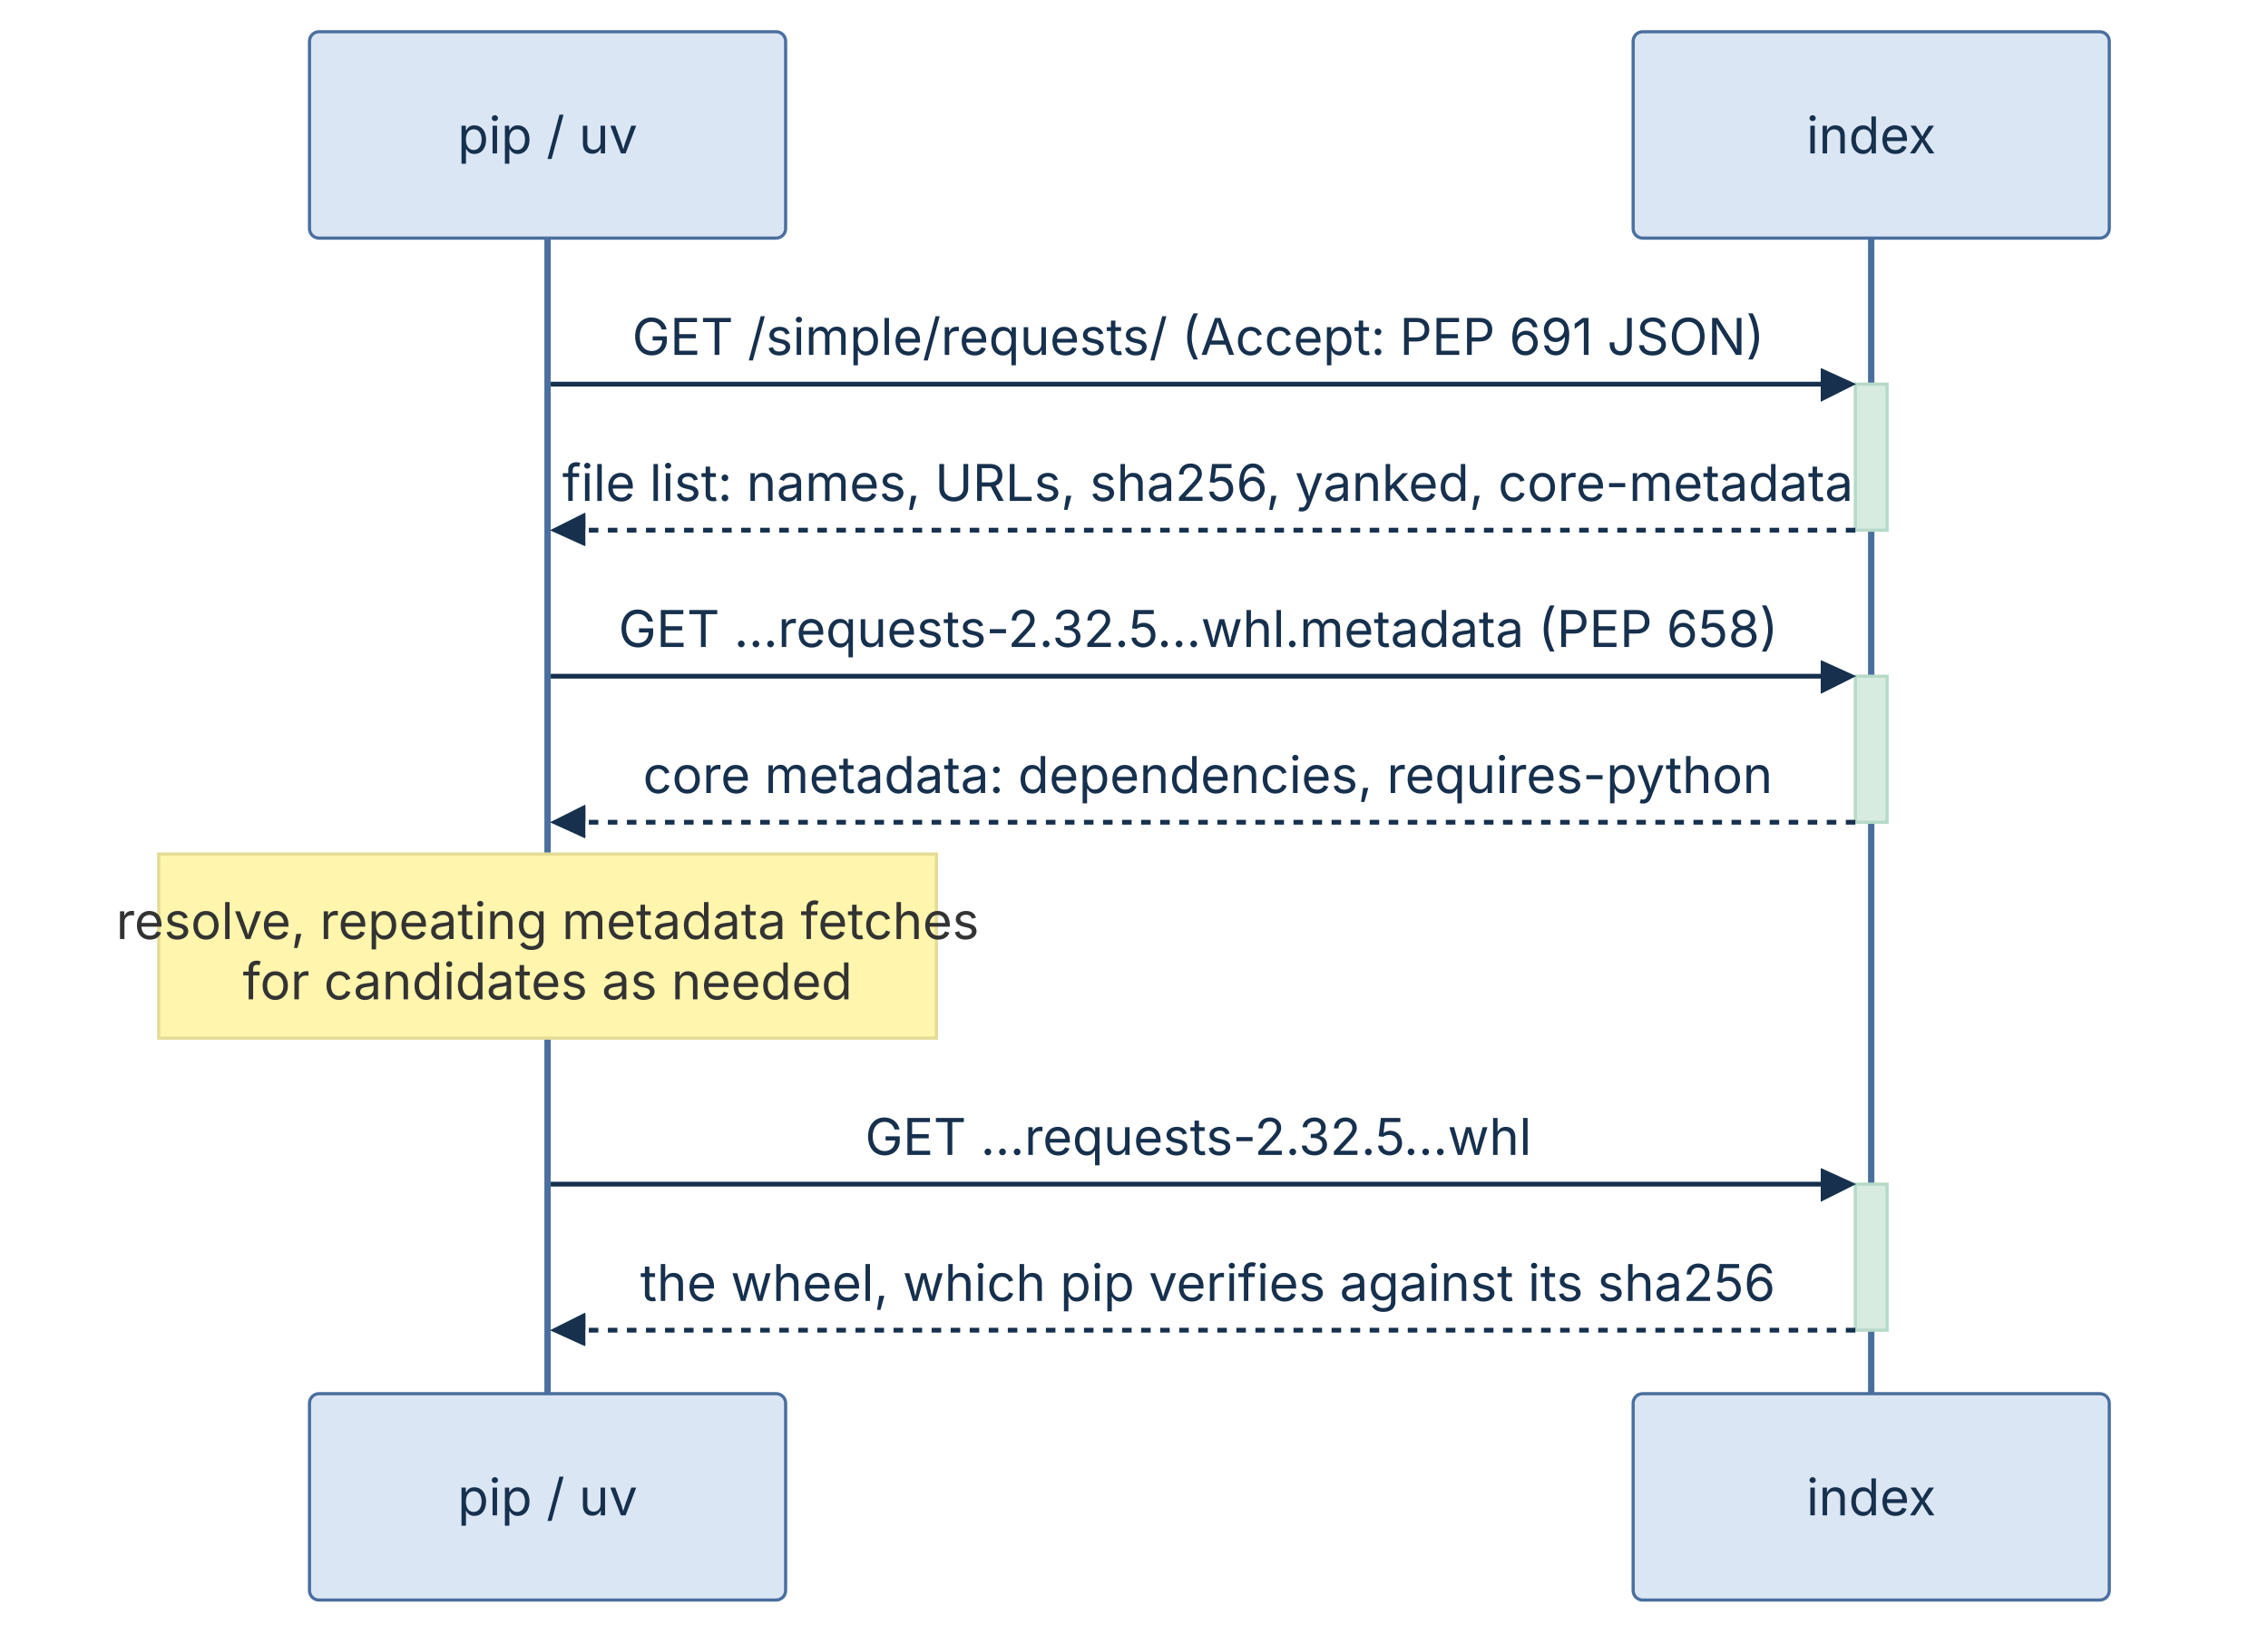
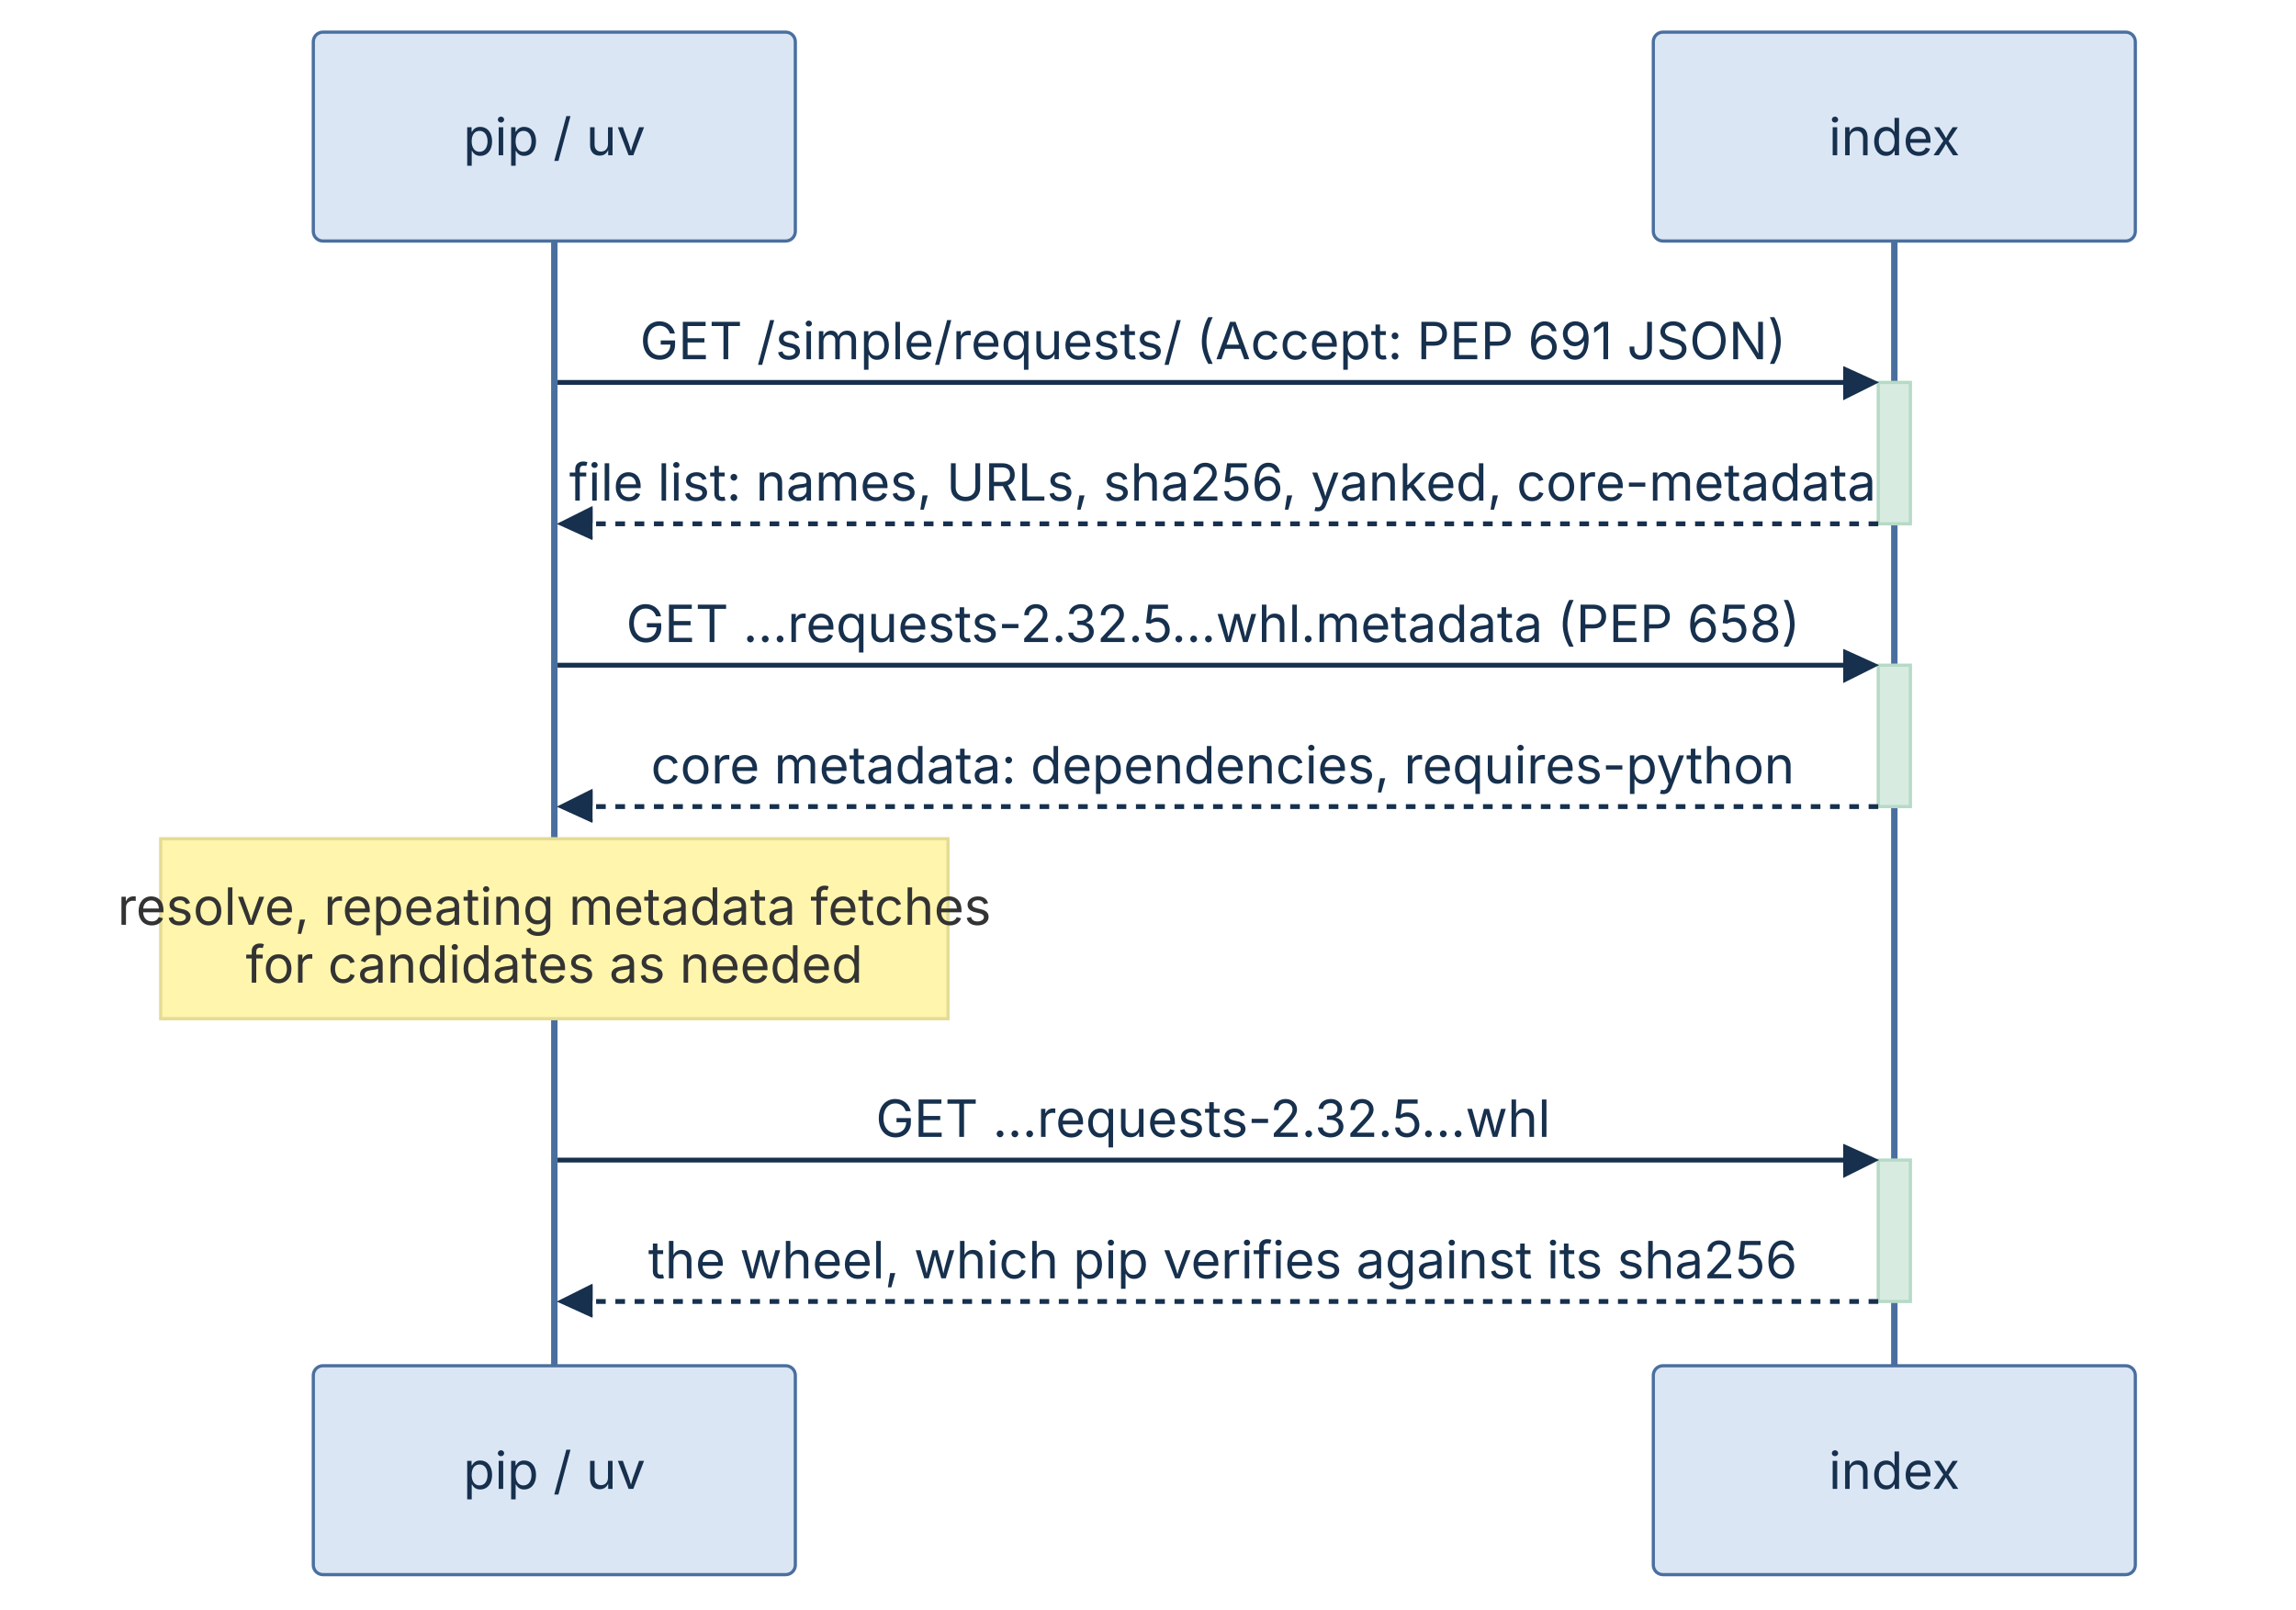
- <svg xmlns="http://www.w3.org/2000/svg" id="peryx-pypi-resolve-light" width="100%" style="max-width: 714.5px; background-color: transparent;" viewBox="-97.5 -10 714.5 515" role="graphics-document document" aria-roledescription="sequence">
+ <svg xmlns="http://www.w3.org/2000/svg" id="peryx-pypi-resolve-light" width="100%" style="max-width: 714.5px; background-color: transparent;" viewBox="-97.5 -10 714.5 501" role="graphics-document document" aria-roledescription="sequence">
  <g>
-     <rect x="417" y="429" fill="#eaeaea" stroke="#666" width="150" height="65" name="I" rx="3" ry="3" class="actor actor-bottom" />
-     <text x="492" y="461.5" dominant-baseline="central" alignment-baseline="central" class="actor actor-box" style="text-anchor: middle; font-size: 16px; font-weight: 400;">
+     <rect x="417" y="415" fill="#eaeaea" stroke="#666" width="150" height="65" name="I" rx="3" ry="3" class="actor actor-bottom" />
+     <text x="492" y="447.5" dominant-baseline="central" alignment-baseline="central" class="actor actor-box" style="text-anchor: middle; font-size: 16px; font-weight: 400;">
      <tspan x="492" dy="0">index</tspan>
    </text>
  </g>
  <g>
-     <rect x="0" y="429" fill="#eaeaea" stroke="#666" width="150" height="65" name="P" rx="3" ry="3" class="actor actor-bottom" />
-     <text x="75" y="461.5" dominant-baseline="central" alignment-baseline="central" class="actor actor-box" style="text-anchor: middle; font-size: 16px; font-weight: 400;">
+     <rect x="0" y="415" fill="#eaeaea" stroke="#666" width="150" height="65" name="P" rx="3" ry="3" class="actor actor-bottom" />
+     <text x="75" y="447.5" dominant-baseline="central" alignment-baseline="central" class="actor actor-box" style="text-anchor: middle; font-size: 16px; font-weight: 400;">
      <tspan x="75" dy="0">pip / uv</tspan>
    </text>
  </g>
  <g>
-     <line id="actor1" x1="492" y1="65" x2="492" y2="429" class="actor-line 200" stroke-width="0.5px" stroke="#999" name="I" data-et="life-line" data-id="I" />
+     <line id="actor1" x1="492" y1="65" x2="492" y2="415" class="actor-line 200" stroke-width="0.5px" stroke="#999" name="I" data-et="life-line" data-id="I" />
    <g id="root-1" data-et="participant" data-type="participant" data-id="I">
      <rect x="417" y="0" fill="#eaeaea" stroke="#666" width="150" height="65" name="I" rx="3" ry="3" class="actor actor-top" />
      <text x="492" y="32.5" dominant-baseline="central" alignment-baseline="central" class="actor actor-box" style="text-anchor: middle; font-size: 16px; font-weight: 400;">
        <tspan x="492" dy="0">index</tspan>
      </text>
    </g>
  </g>
  <g>
-     <line id="actor0" x1="75" y1="65" x2="75" y2="429" class="actor-line 200" stroke-width="0.5px" stroke="#999" name="P" data-et="life-line" data-id="P" />
+     <line id="actor0" x1="75" y1="65" x2="75" y2="415" class="actor-line 200" stroke-width="0.5px" stroke="#999" name="P" data-et="life-line" data-id="P" />
    <g id="root-0" data-et="participant" data-type="participant" data-id="P">
      <rect x="0" y="0" fill="#eaeaea" stroke="#666" width="150" height="65" name="P" rx="3" ry="3" class="actor actor-top" />
      <text x="75" y="32.5" dominant-baseline="central" alignment-baseline="central" class="actor actor-box" style="text-anchor: middle; font-size: 16px; font-weight: 400;">
        <tspan x="75" dy="0">pip / uv</tspan>
      </text>
    </g>
  </g>
  <style>#peryx-pypi-resolve-light{font-family:system-ui,-apple-system,sans-serif;font-size:16px;fill:#16304d;}@keyframes edge-animation-frame{from{stroke-dashoffset:0;}}@keyframes dash{to{stroke-dashoffset:0;}}#peryx-pypi-resolve-light .edge-animation-slow{stroke-dasharray:9,5!important;stroke-dashoffset:900;animation:dash 50s linear infinite;stroke-linecap:round;}#peryx-pypi-resolve-light .edge-animation-fast{stroke-dasharray:9,5!important;stroke-dashoffset:900;animation:dash 20s linear infinite;stroke-linecap:round;}#peryx-pypi-resolve-light .error-icon{fill:#f6e2d0;}#peryx-pypi-resolve-light .error-text{fill:#5a3212;stroke:#5a3212;}#peryx-pypi-resolve-light .edge-thickness-normal{stroke-width:1px;}#peryx-pypi-resolve-light .edge-thickness-thick{stroke-width:3.5px;}#peryx-pypi-resolve-light .edge-pattern-solid{stroke-dasharray:0;}#peryx-pypi-resolve-light .edge-thickness-invisible{stroke-width:0;fill:none;}#peryx-pypi-resolve-light .edge-pattern-dashed{stroke-dasharray:3;}#peryx-pypi-resolve-light .edge-pattern-dotted{stroke-dasharray:2;}#peryx-pypi-resolve-light .marker{fill:#6b6f76;stroke:#6b6f76;}#peryx-pypi-resolve-light .marker.cross{stroke:#6b6f76;}#peryx-pypi-resolve-light svg{font-family:system-ui,-apple-system,sans-serif;font-size:16px;}#peryx-pypi-resolve-light p{margin:0;}#peryx-pypi-resolve-light .actor{stroke:#4a6f9f;fill:#dbe6f5;stroke-width:1;}#peryx-pypi-resolve-light rect.actor.outer-path[data-look="neo"]{filter:drop-shadow( 1px 2px 2px rgba(185,185,185,1));}#peryx-pypi-resolve-light rect.note[data-look="neo"]{stroke:hsl(52.683, 60%, 73.922%);fill:#fff5ad;filter:drop-shadow( 1px 2px 2px rgba(185,185,185,1));}#peryx-pypi-resolve-light text.actor&gt;tspan{fill:#16304d;stroke:none;}#peryx-pypi-resolve-light .actor-line{stroke:#4a6f9f;}#peryx-pypi-resolve-light .innerArc{stroke-width:1.5;stroke-dasharray:none;}#peryx-pypi-resolve-light .messageLine0{stroke-width:1.5;stroke-dasharray:none;stroke:#16304d;}#peryx-pypi-resolve-light .messageLine1{stroke-width:1.5;stroke-dasharray:2,2;stroke:#16304d;}#peryx-pypi-resolve-light [id$="-arrowhead"] path{fill:#16304d;stroke:#16304d;}#peryx-pypi-resolve-light .sequenceNumber{fill:#949089;}#peryx-pypi-resolve-light [id$="-sequencenumber"]{fill:#16304d;}#peryx-pypi-resolve-light [id$="-crosshead"] path{fill:#16304d;stroke:#16304d;}#peryx-pypi-resolve-light .messageText{fill:#16304d;stroke:none;}#peryx-pypi-resolve-light .labelBox{stroke:#4a6f9f;fill:#dbe6f5;filter:none;}#peryx-pypi-resolve-light .labelText,#peryx-pypi-resolve-light .labelText&gt;tspan{fill:#16304d;stroke:none;}#peryx-pypi-resolve-light .loopText,#peryx-pypi-resolve-light .loopText&gt;tspan{fill:#16304d;stroke:none;}#peryx-pypi-resolve-light .sectionTitle,#peryx-pypi-resolve-light .sectionTitle&gt;tspan{fill:#16304d;stroke:none;}#peryx-pypi-resolve-light .loopLine{stroke-width:2px;stroke-dasharray:2,2;stroke:#4a6f9f;fill:#4a6f9f;}#peryx-pypi-resolve-light .note{stroke:hsl(52.683, 60%, 73.922%);fill:#fff5ad;}#peryx-pypi-resolve-light .noteText,#peryx-pypi-resolve-light .noteText&gt;tspan{fill:#333;stroke:none;font-weight:normal;}#peryx-pypi-resolve-light .activation0{fill:#d8ebe1;stroke:hsl(148.421, 32.203%, 78.431%);}#peryx-pypi-resolve-light .activation1{fill:#d8ebe1;stroke:hsl(148.421, 32.203%, 78.431%);}#peryx-pypi-resolve-light .activation2{fill:#d8ebe1;stroke:hsl(148.421, 32.203%, 78.431%);}#peryx-pypi-resolve-light .actorPopupMenu{position:absolute;}#peryx-pypi-resolve-light .actorPopupMenuPanel{position:absolute;fill:#dbe6f5;box-shadow:0px 8px 16px 0px rgba(0,0,0,0.2);filter:drop-shadow(3px 5px 2px rgb(0 0 0 / 0.4));}#peryx-pypi-resolve-light .actor-man circle,#peryx-pypi-resolve-light line{fill:#dbe6f5;stroke-width:2px;}#peryx-pypi-resolve-light g rect.rect{filter:drop-shadow( 1px 2px 2px rgba(185,185,185,1));stroke:#4a6f9f;}#peryx-pypi-resolve-light .node .neo-node{stroke:#4a6f9f;}#peryx-pypi-resolve-light [data-look="neo"].node rect,#peryx-pypi-resolve-light [data-look="neo"].cluster rect,#peryx-pypi-resolve-light [data-look="neo"].node polygon{stroke:url(#peryx-pypi-resolve-light-gradient);filter:drop-shadow( 1px 2px 2px rgba(185,185,185,1));}#peryx-pypi-resolve-light [data-look="neo"].swimlane.cluster rect{filter:none;}#peryx-pypi-resolve-light [data-look="neo"].node path{stroke:url(#peryx-pypi-resolve-light-gradient);stroke-width:1px;}#peryx-pypi-resolve-light [data-look="neo"].node .outer-path{filter:drop-shadow( 1px 2px 2px rgba(185,185,185,1));}#peryx-pypi-resolve-light [data-look="neo"].node .neo-line path{stroke:#4a6f9f;filter:none;}#peryx-pypi-resolve-light [data-look="neo"].node circle{stroke:url(#peryx-pypi-resolve-light-gradient);filter:drop-shadow( 1px 2px 2px rgba(185,185,185,1));}#peryx-pypi-resolve-light [data-look="neo"].node circle .state-start{fill:#000000;}#peryx-pypi-resolve-light [data-look="neo"].icon-shape .icon{fill:url(#peryx-pypi-resolve-light-gradient);filter:drop-shadow( 1px 2px 2px rgba(185,185,185,1));}#peryx-pypi-resolve-light [data-look="neo"].icon-shape .icon-neo path{stroke:url(#peryx-pypi-resolve-light-gradient);filter:drop-shadow( 1px 2px 2px rgba(185,185,185,1));}#peryx-pypi-resolve-light .accent&gt;*{fill:rgb(219, 230, 245)!important;stroke:rgb(74, 111, 159)!important;color:rgb(22, 48, 77)!important;}#peryx-pypi-resolve-light .good&gt;*{fill:rgb(216, 235, 225)!important;stroke:rgb(63, 132, 103)!important;color:rgb(20, 64, 47)!important;}#peryx-pypi-resolve-light .warn&gt;*{fill:rgb(246, 226, 208)!important;stroke:rgb(176, 111, 54)!important;color:rgb(90, 50, 18)!important;}#peryx-pypi-resolve-light :root{--mermaid-font-family:"trebuchet ms",verdana,arial,sans-serif;}</style>
  <g />
  <defs>
    <symbol id="peryx-pypi-resolve-light-computer" width="24" height="24">
      <path transform="scale(.5)" d="M2 2v13h20v-13h-20zm18 11h-16v-9h16v9zm-10.228 6l.466-1h3.524l.467 1h-4.457zm14.228 3h-24l2-6h2.104l-1.33 4h18.45l-1.297-4h2.073l2 6zm-5-10h-14v-7h14v7z" />
    </symbol>
  </defs>
  <defs>
    <symbol id="peryx-pypi-resolve-light-database" fill-rule="evenodd" clip-rule="evenodd">
      <path transform="scale(.5)" d="M12.258.001l.256.004.255.005.253.008.251.01.249.012.247.015.246.016.242.019.241.02.239.023.236.024.233.027.231.028.229.031.225.032.223.034.22.036.217.038.214.04.211.041.208.043.205.045.201.046.198.048.194.05.191.051.187.053.183.054.18.056.175.057.172.059.168.06.163.061.16.063.155.064.15.066.074.033.073.033.071.034.07.034.069.035.068.035.067.035.066.035.064.036.064.036.062.036.06.036.06.037.058.037.058.037.055.038.055.038.053.038.052.038.051.039.05.039.048.039.047.039.045.04.044.04.043.04.041.04.04.041.039.041.037.041.036.041.034.041.033.042.032.042.03.042.029.042.027.042.026.043.024.043.023.043.021.043.02.043.018.044.017.043.015.044.013.044.012.044.011.045.009.044.007.045.006.045.004.045.002.045.001.045v17l-.001.045-.002.045-.004.045-.006.045-.007.045-.009.044-.011.045-.012.044-.013.044-.015.044-.017.043-.018.044-.02.043-.021.043-.023.043-.024.043-.026.043-.027.042-.029.042-.03.042-.032.042-.033.042-.034.041-.036.041-.037.041-.039.041-.04.041-.041.04-.043.04-.044.04-.045.04-.047.039-.048.039-.05.039-.051.039-.052.038-.053.038-.055.038-.055.038-.058.037-.058.037-.06.037-.06.036-.062.036-.064.036-.064.036-.066.035-.067.035-.068.035-.069.035-.07.034-.071.034-.073.033-.074.033-.15.066-.155.064-.16.063-.163.061-.168.06-.172.059-.175.057-.18.056-.183.054-.187.053-.191.051-.194.05-.198.048-.201.046-.205.045-.208.043-.211.041-.214.04-.217.038-.22.036-.223.034-.225.032-.229.031-.231.028-.233.027-.236.024-.239.023-.241.02-.242.019-.246.016-.247.015-.249.012-.251.01-.253.008-.255.005-.256.004-.258.001-.258-.001-.256-.004-.255-.005-.253-.008-.251-.01-.249-.012-.247-.015-.245-.016-.243-.019-.241-.02-.238-.023-.236-.024-.234-.027-.231-.028-.228-.031-.226-.032-.223-.034-.22-.036-.217-.038-.214-.04-.211-.041-.208-.043-.204-.045-.201-.046-.198-.048-.195-.05-.19-.051-.187-.053-.184-.054-.179-.056-.176-.057-.172-.059-.167-.06-.164-.061-.159-.063-.155-.064-.151-.066-.074-.033-.072-.033-.072-.034-.07-.034-.069-.035-.068-.035-.067-.035-.066-.035-.064-.036-.063-.036-.062-.036-.061-.036-.06-.037-.058-.037-.057-.037-.056-.038-.055-.038-.053-.038-.052-.038-.051-.039-.049-.039-.049-.039-.046-.039-.046-.04-.044-.04-.043-.04-.041-.04-.04-.041-.039-.041-.037-.041-.036-.041-.034-.041-.033-.042-.032-.042-.03-.042-.029-.042-.027-.042-.026-.043-.024-.043-.023-.043-.021-.043-.02-.043-.018-.044-.017-.043-.015-.044-.013-.044-.012-.044-.011-.045-.009-.044-.007-.045-.006-.045-.004-.045-.002-.045-.001-.045v-17l.001-.045.002-.045.004-.045.006-.045.007-.045.009-.044.011-.045.012-.044.013-.044.015-.044.017-.043.018-.044.02-.043.021-.043.023-.043.024-.043.026-.043.027-.042.029-.042.03-.042.032-.042.033-.042.034-.041.036-.041.037-.041.039-.041.04-.041.041-.04.043-.04.044-.04.046-.04.046-.039.049-.039.049-.039.051-.039.052-.038.053-.038.055-.038.056-.038.057-.037.058-.037.06-.037.061-.036.062-.036.063-.036.064-.036.066-.035.067-.035.068-.035.069-.035.07-.034.072-.034.072-.033.074-.033.151-.066.155-.064.159-.063.164-.061.167-.06.172-.059.176-.057.179-.056.184-.054.187-.053.19-.051.195-.05.198-.048.201-.046.204-.045.208-.043.211-.041.214-.04.217-.038.22-.036.223-.034.226-.032.228-.031.231-.028.234-.027.236-.024.238-.023.241-.02.243-.019.245-.016.247-.015.249-.012.251-.01.253-.008.255-.005.256-.004.258-.001.258.001zm-9.258 20.499v.01l.001.021.003.021.004.022.005.021.006.022.007.022.009.023.01.022.011.023.012.023.013.023.015.023.016.024.017.023.018.024.019.024.021.024.022.025.023.024.024.025.052.049.056.05.061.051.066.051.07.051.075.051.079.052.084.052.088.052.092.052.097.052.102.051.105.052.11.052.114.051.119.051.123.051.127.05.131.05.135.05.139.048.144.049.147.047.152.047.155.047.16.045.163.045.167.043.171.043.176.041.178.041.183.039.187.039.19.037.194.035.197.035.202.033.204.031.209.03.212.029.216.027.219.025.222.024.226.021.23.02.233.018.236.016.24.015.243.012.246.01.249.008.253.005.256.004.259.001.26-.001.257-.004.254-.005.25-.008.247-.011.244-.012.241-.014.237-.016.233-.018.231-.021.226-.021.224-.024.22-.026.216-.027.212-.028.21-.031.205-.031.202-.034.198-.034.194-.036.191-.037.187-.039.183-.04.179-.04.175-.042.172-.043.168-.044.163-.045.16-.046.155-.046.152-.047.148-.048.143-.049.139-.049.136-.05.131-.05.126-.05.123-.051.118-.052.114-.051.11-.052.106-.052.101-.052.096-.052.092-.052.088-.053.083-.051.079-.052.074-.052.07-.051.065-.051.06-.051.056-.05.051-.05.023-.024.023-.025.021-.024.02-.024.019-.024.018-.024.017-.024.015-.023.014-.024.013-.023.012-.023.01-.023.01-.022.008-.022.006-.022.006-.022.004-.022.004-.021.001-.021.001-.021v-4.127l-.077.055-.08.053-.083.054-.085.053-.087.052-.09.052-.093.051-.095.05-.097.05-.1.049-.102.049-.105.048-.106.047-.109.047-.111.046-.114.045-.115.045-.118.044-.12.043-.122.042-.124.042-.126.041-.128.04-.13.04-.132.038-.134.038-.135.037-.138.037-.139.035-.142.035-.143.034-.144.033-.147.032-.148.031-.15.03-.151.03-.153.029-.154.027-.156.027-.158.026-.159.025-.161.024-.162.023-.163.022-.165.021-.166.02-.167.019-.169.018-.169.017-.171.016-.173.015-.173.014-.175.013-.175.012-.177.011-.178.01-.179.008-.179.008-.181.006-.182.005-.182.004-.184.003-.184.002h-.37l-.184-.002-.184-.003-.182-.004-.182-.005-.181-.006-.179-.008-.179-.008-.178-.01-.176-.011-.176-.012-.175-.013-.173-.014-.172-.015-.171-.016-.17-.017-.169-.018-.167-.019-.166-.02-.165-.021-.163-.022-.162-.023-.161-.024-.159-.025-.157-.026-.156-.027-.155-.027-.153-.029-.151-.03-.15-.03-.148-.031-.146-.032-.145-.033-.143-.034-.141-.035-.14-.035-.137-.037-.136-.037-.134-.038-.132-.038-.13-.04-.128-.04-.126-.041-.124-.042-.122-.042-.12-.044-.117-.043-.116-.045-.113-.045-.112-.046-.109-.047-.106-.047-.105-.048-.102-.049-.1-.049-.097-.05-.095-.05-.093-.052-.09-.051-.087-.052-.085-.053-.083-.054-.08-.054-.077-.054v4.127zm0-5.654v.011l.001.021.003.021.004.021.005.022.006.022.007.022.009.022.01.022.011.023.012.023.013.023.015.024.016.023.017.024.018.024.019.024.021.024.022.024.023.025.024.024.052.05.056.05.061.05.066.051.07.051.075.052.079.051.084.052.088.052.092.052.097.052.102.052.105.052.11.051.114.051.119.052.123.05.127.051.131.05.135.049.139.049.144.048.147.048.152.047.155.046.16.045.163.045.167.044.171.042.176.042.178.04.183.04.187.038.19.037.194.036.197.034.202.033.204.032.209.03.212.028.216.027.219.025.222.024.226.022.23.02.233.018.236.016.24.014.243.012.246.01.249.008.253.006.256.003.259.001.26-.001.257-.003.254-.006.25-.008.247-.01.244-.012.241-.015.237-.016.233-.018.231-.02.226-.022.224-.024.22-.025.216-.027.212-.029.21-.03.205-.032.202-.033.198-.035.194-.036.191-.037.187-.039.183-.039.179-.041.175-.042.172-.043.168-.044.163-.045.16-.045.155-.047.152-.047.148-.048.143-.048.139-.05.136-.049.131-.05.126-.051.123-.051.118-.051.114-.052.11-.052.106-.052.101-.052.096-.052.092-.052.088-.052.083-.052.079-.052.074-.051.07-.052.065-.051.06-.05.056-.051.051-.049.023-.025.023-.024.021-.025.02-.024.019-.024.018-.024.017-.024.015-.023.014-.023.013-.024.012-.022.01-.023.01-.023.008-.022.006-.022.006-.022.004-.021.004-.022.001-.021.001-.021v-4.139l-.077.054-.08.054-.083.054-.085.052-.087.053-.09.051-.093.051-.095.051-.097.05-.1.049-.102.049-.105.048-.106.047-.109.047-.111.046-.114.045-.115.044-.118.044-.12.044-.122.042-.124.042-.126.041-.128.04-.13.039-.132.039-.134.038-.135.037-.138.036-.139.036-.142.035-.143.033-.144.033-.147.033-.148.031-.15.03-.151.03-.153.028-.154.028-.156.027-.158.026-.159.025-.161.024-.162.023-.163.022-.165.021-.166.02-.167.019-.169.018-.169.017-.171.016-.173.015-.173.014-.175.013-.175.012-.177.011-.178.009-.179.009-.179.007-.181.007-.182.005-.182.004-.184.003-.184.002h-.37l-.184-.002-.184-.003-.182-.004-.182-.005-.181-.007-.179-.007-.179-.009-.178-.009-.176-.011-.176-.012-.175-.013-.173-.014-.172-.015-.171-.016-.17-.017-.169-.018-.167-.019-.166-.02-.165-.021-.163-.022-.162-.023-.161-.024-.159-.025-.157-.026-.156-.027-.155-.028-.153-.028-.151-.03-.15-.03-.148-.031-.146-.033-.145-.033-.143-.033-.141-.035-.14-.036-.137-.036-.136-.037-.134-.038-.132-.039-.13-.039-.128-.04-.126-.041-.124-.042-.122-.043-.12-.043-.117-.044-.116-.044-.113-.046-.112-.046-.109-.046-.106-.047-.105-.048-.102-.049-.1-.049-.097-.05-.095-.051-.093-.051-.09-.051-.087-.053-.085-.052-.083-.054-.08-.054-.077-.054v4.139zm0-5.666v.011l.001.02.003.022.004.021.005.022.006.021.007.022.009.023.01.022.011.023.012.023.013.023.015.023.016.024.017.024.018.023.019.024.021.025.022.024.023.024.024.025.052.05.056.05.061.05.066.051.07.051.075.052.079.051.084.052.088.052.092.052.097.052.102.052.105.051.11.052.114.051.119.051.123.051.127.05.131.05.135.05.139.049.144.048.147.048.152.047.155.046.16.045.163.045.167.043.171.043.176.042.178.04.183.04.187.038.19.037.194.036.197.034.202.033.204.032.209.03.212.028.216.027.219.025.222.024.226.021.23.02.233.018.236.017.24.014.243.012.246.01.249.008.253.006.256.003.259.001.26-.001.257-.003.254-.006.25-.008.247-.01.244-.013.241-.014.237-.016.233-.018.231-.02.226-.022.224-.024.22-.025.216-.027.212-.029.21-.03.205-.032.202-.033.198-.035.194-.036.191-.037.187-.039.183-.039.179-.041.175-.042.172-.043.168-.044.163-.045.16-.045.155-.047.152-.047.148-.048.143-.049.139-.049.136-.049.131-.051.126-.05.123-.051.118-.052.114-.051.11-.052.106-.052.101-.052.096-.052.092-.052.088-.052.083-.052.079-.052.074-.052.07-.051.065-.051.06-.051.056-.05.051-.049.023-.025.023-.025.021-.024.02-.024.019-.024.018-.024.017-.024.015-.023.014-.024.013-.023.012-.023.01-.022.01-.023.008-.022.006-.022.006-.022.004-.022.004-.021.001-.021.001-.021v-4.153l-.077.054-.08.054-.083.053-.085.053-.087.053-.09.051-.093.051-.095.051-.097.05-.1.049-.102.048-.105.048-.106.048-.109.046-.111.046-.114.046-.115.044-.118.044-.12.043-.122.043-.124.042-.126.041-.128.04-.13.039-.132.039-.134.038-.135.037-.138.036-.139.036-.142.034-.143.034-.144.033-.147.032-.148.032-.15.03-.151.03-.153.028-.154.028-.156.027-.158.026-.159.024-.161.024-.162.023-.163.023-.165.021-.166.02-.167.019-.169.018-.169.017-.171.016-.173.015-.173.014-.175.013-.175.012-.177.01-.178.01-.179.009-.179.007-.181.006-.182.006-.182.004-.184.003-.184.001-.185.001-.185-.001-.184-.001-.184-.003-.182-.004-.182-.006-.181-.006-.179-.007-.179-.009-.178-.01-.176-.01-.176-.012-.175-.013-.173-.014-.172-.015-.171-.016-.17-.017-.169-.018-.167-.019-.166-.02-.165-.021-.163-.023-.162-.023-.161-.024-.159-.024-.157-.026-.156-.027-.155-.028-.153-.028-.151-.03-.15-.03-.148-.032-.146-.032-.145-.033-.143-.034-.141-.034-.14-.036-.137-.036-.136-.037-.134-.038-.132-.039-.13-.039-.128-.041-.126-.041-.124-.041-.122-.043-.12-.043-.117-.044-.116-.044-.113-.046-.112-.046-.109-.046-.106-.048-.105-.048-.102-.048-.1-.05-.097-.049-.095-.051-.093-.051-.09-.052-.087-.052-.085-.053-.083-.053-.08-.054-.077-.054v4.153zm8.74-8.179l-.257.004-.254.005-.25.008-.247.011-.244.012-.241.014-.237.016-.233.018-.231.021-.226.022-.224.023-.22.026-.216.027-.212.028-.21.031-.205.032-.202.033-.198.034-.194.036-.191.038-.187.038-.183.04-.179.041-.175.042-.172.043-.168.043-.163.045-.16.046-.155.046-.152.048-.148.048-.143.048-.139.049-.136.05-.131.05-.126.051-.123.051-.118.051-.114.052-.11.052-.106.052-.101.052-.096.052-.092.052-.088.052-.083.052-.079.052-.074.051-.07.052-.065.051-.06.05-.056.05-.051.05-.023.025-.023.024-.021.024-.02.025-.019.024-.018.024-.017.023-.015.024-.014.023-.013.023-.012.023-.01.023-.01.022-.008.022-.006.023-.006.021-.004.022-.004.021-.001.021-.001.021.001.021.001.021.004.021.004.022.006.021.006.023.008.022.01.022.01.023.012.023.013.023.014.023.015.024.017.023.018.024.019.024.02.025.021.024.023.024.023.025.051.05.056.05.06.05.065.051.07.052.074.051.079.052.083.052.088.052.092.052.096.052.101.052.106.052.11.052.114.052.118.051.123.051.126.051.131.05.136.05.139.049.143.048.148.048.152.048.155.046.16.046.163.045.168.043.172.043.175.042.179.041.183.04.187.038.191.038.194.036.198.034.202.033.205.032.21.031.212.028.216.027.22.026.224.023.226.022.231.021.233.018.237.016.241.014.244.012.247.011.25.008.254.005.257.004.26.001.26-.001.257-.004.254-.005.25-.008.247-.011.244-.012.241-.014.237-.016.233-.018.231-.021.226-.022.224-.023.22-.026.216-.027.212-.028.21-.031.205-.032.202-.033.198-.034.194-.036.191-.038.187-.038.183-.04.179-.041.175-.042.172-.043.168-.043.163-.045.16-.046.155-.046.152-.048.148-.048.143-.048.139-.049.136-.05.131-.05.126-.051.123-.051.118-.051.114-.052.11-.052.106-.052.101-.052.096-.052.092-.052.088-.052.083-.052.079-.052.074-.051.07-.052.065-.051.06-.05.056-.05.051-.05.023-.025.023-.024.021-.024.02-.025.019-.024.018-.024.017-.023.015-.024.014-.023.013-.023.012-.023.01-.023.01-.022.008-.022.006-.023.006-.021.004-.022.004-.021.001-.021.001-.021-.001-.021-.001-.021-.004-.021-.004-.022-.006-.021-.006-.023-.008-.022-.01-.022-.01-.023-.012-.023-.013-.023-.014-.023-.015-.024-.017-.023-.018-.024-.019-.024-.02-.025-.021-.024-.023-.024-.023-.025-.051-.05-.056-.05-.06-.05-.065-.051-.07-.052-.074-.051-.079-.052-.083-.052-.088-.052-.092-.052-.096-.052-.101-.052-.106-.052-.11-.052-.114-.052-.118-.051-.123-.051-.126-.051-.131-.05-.136-.05-.139-.049-.143-.048-.148-.048-.152-.048-.155-.046-.16-.046-.163-.045-.168-.043-.172-.043-.175-.042-.179-.041-.183-.04-.187-.038-.191-.038-.194-.036-.198-.034-.202-.033-.205-.032-.21-.031-.212-.028-.216-.027-.22-.026-.224-.023-.226-.022-.231-.021-.233-.018-.237-.016-.241-.014-.244-.012-.247-.011-.25-.008-.254-.005-.257-.004-.26-.001-.26.001z" />
    </symbol>
  </defs>
  <defs>
    <symbol id="peryx-pypi-resolve-light-clock" width="24" height="24">
      <path transform="scale(.5)" d="M12 2c5.514 0 10 4.486 10 10s-4.486 10-10 10-10-4.486-10-10 4.486-10 10-10zm0-2c-6.627 0-12 5.373-12 12s5.373 12 12 12 12-5.373 12-12-5.373-12-12-12zm5.848 12.459c.202.038.202.333.001.372-1.907.361-6.045 1.111-6.547 1.111-.719 0-1.301-.582-1.301-1.301 0-.512.77-5.447 1.125-7.445.034-.192.312-.181.343.014l.985 6.238 5.394 1.011z" />
    </symbol>
  </defs>
  <defs>
    <marker id="peryx-pypi-resolve-light-arrowhead" refX="7.9" refY="5" markerUnits="userSpaceOnUse" markerWidth="12" markerHeight="12" orient="auto-start-reverse">
      <path d="M -1 0 L 10 5 L 0 10 z" />
    </marker>
  </defs>
  <defs>
    <marker id="peryx-pypi-resolve-light-crosshead" markerWidth="15" markerHeight="8" orient="auto" refX="4" refY="4.5">
      <path fill="none" stroke="#000000" stroke-width="1pt" d="M 1,2 L 6,7 M 6,2 L 1,7" style="stroke-dasharray: 0, 0;" />
    </marker>
  </defs>
  <defs>
    <marker id="peryx-pypi-resolve-light-filled-head" refX="15.5" refY="7" markerWidth="20" markerHeight="28" orient="auto">
      <path d="M 18,7 L9,13 L14,7 L9,1 Z" />
    </marker>
  </defs>
  <defs>
    <marker id="peryx-pypi-resolve-light-sequencenumber" refX="15" refY="15" markerWidth="60" markerHeight="40" orient="auto">
      <circle cx="15" cy="15" r="6" />
    </marker>
  </defs>
  <defs>
    <marker id="peryx-pypi-resolve-light-solidTopArrowHead" refX="7.9" refY="7.25" markerUnits="userSpaceOnUse" markerWidth="12" markerHeight="12" orient="auto-start-reverse">
      <path d="M 0 0 L 10 8 L 0 8 z" />
    </marker>
  </defs>
  <defs>
    <marker id="peryx-pypi-resolve-light-solidBottomArrowHead" refX="7.9" refY="0.75" markerUnits="userSpaceOnUse" markerWidth="12" markerHeight="12" orient="auto-start-reverse">
      <path d="M 0 0 L 10 0 L 0 8 z" />
    </marker>
  </defs>
  <defs>
    <marker id="peryx-pypi-resolve-light-stickTopArrowHead" refX="7.5" refY="7" markerUnits="userSpaceOnUse" markerWidth="12" markerHeight="12" orient="auto-start-reverse">
      <path d="M 0 0 L 7 7" stroke="black" stroke-width="1.5" fill="none" />
    </marker>
  </defs>
  <defs>
    <marker id="peryx-pypi-resolve-light-stickBottomArrowHead" refX="7.5" refY="0" markerUnits="userSpaceOnUse" markerWidth="12" markerHeight="12" orient="auto-start-reverse">
      <path d="M 0 7 L 7 0" stroke="black" stroke-width="1.5" fill="none" />
    </marker>
  </defs>
  <g>
-     <rect x="487" y="111" fill="#EDF2AE" stroke="#666" width="10" height="46" class="activation0" />
+     <rect x="487" y="109" fill="#EDF2AE" stroke="#666" width="10" height="44" class="activation0" />
  </g>
  <g>
-     <rect x="487" y="203" fill="#EDF2AE" stroke="#666" width="10" height="46" class="activation0" />
+     <rect x="487" y="197" fill="#EDF2AE" stroke="#666" width="10" height="44" class="activation0" />
  </g>
  <g data-et="note" data-id="i8">
-     <rect x="-47.5" y="259" fill="#EDF2AE" stroke="#666" width="245" height="58" class="note" />
-     <text x="75" y="264" text-anchor="middle" dominant-baseline="middle" alignment-baseline="middle" class="noteText" dy="1em" style="font-size: 16px; font-weight: 400;">
+     <rect x="-47.5" y="251" fill="#EDF2AE" stroke="#666" width="245" height="56" class="note" />
+     <text x="75" y="256" text-anchor="middle" dominant-baseline="middle" alignment-baseline="middle" class="noteText" dy="1em" style="font-size: 16px; font-weight: 400;">
      <tspan x="75">resolve, repeating metadata fetches</tspan>
    </text>
-     <text x="75" y="283" text-anchor="middle" dominant-baseline="middle" alignment-baseline="middle" class="noteText" dy="1em" style="font-size: 16px; font-weight: 400;">
+     <text x="75" y="274" text-anchor="middle" dominant-baseline="middle" alignment-baseline="middle" class="noteText" dy="1em" style="font-size: 16px; font-weight: 400;">
      <tspan x="75">for candidates as needed</tspan>
    </text>
  </g>
  <g>
-     <rect x="487" y="363" fill="#EDF2AE" stroke="#666" width="10" height="46" class="activation0" />
+     <rect x="487" y="351" fill="#EDF2AE" stroke="#666" width="10" height="44" class="activation0" />
  </g>
  <text x="280" y="80" text-anchor="middle" dominant-baseline="middle" alignment-baseline="middle" class="messageText" dy="1em" style="font-size: 16px; font-weight: 400;">GET /simple/requests/ (Accept: PEP 691 JSON)</text>
-   <line x1="76" y1="111" x2="484" y2="111" class="messageLine0" data-et="message" data-id="i0" data-from="P" data-to="I" stroke-width="2" stroke="none" marker-end="url(#peryx-pypi-resolve-light-arrowhead)" style="fill: none;" />
-   <text x="283" y="126" text-anchor="middle" dominant-baseline="middle" alignment-baseline="middle" class="messageText" dy="1em" style="font-size: 16px; font-weight: 400;">file list: names, URLs, sha256, yanked, core-metadata</text>
-   <line x1="487" y1="157" x2="79" y2="157" class="messageLine1" data-et="message" data-id="i2" data-from="I" data-to="P" stroke-width="2" stroke="none" marker-end="url(#peryx-pypi-resolve-light-arrowhead)" style="stroke-dasharray: 3, 3; fill: none;" />
-   <text x="280" y="172" text-anchor="middle" dominant-baseline="middle" alignment-baseline="middle" class="messageText" dy="1em" style="font-size: 16px; font-weight: 400;">GET …requests-2.32.5…whl.metadata (PEP 658)</text>
-   <line x1="76" y1="203" x2="484" y2="203" class="messageLine0" data-et="message" data-id="i4" data-from="P" data-to="I" stroke-width="2" stroke="none" marker-end="url(#peryx-pypi-resolve-light-arrowhead)" style="fill: none;" />
-   <text x="283" y="218" text-anchor="middle" dominant-baseline="middle" alignment-baseline="middle" class="messageText" dy="1em" style="font-size: 16px; font-weight: 400;">core metadata: dependencies, requires-python</text>
-   <line x1="487" y1="249" x2="79" y2="249" class="messageLine1" data-et="message" data-id="i6" data-from="I" data-to="P" stroke-width="2" stroke="none" marker-end="url(#peryx-pypi-resolve-light-arrowhead)" style="stroke-dasharray: 3, 3; fill: none;" />
-   <text x="280" y="332" text-anchor="middle" dominant-baseline="middle" alignment-baseline="middle" class="messageText" dy="1em" style="font-size: 16px; font-weight: 400;">GET …requests-2.32.5…whl</text>
-   <line x1="76" y1="363" x2="484" y2="363" class="messageLine0" data-et="message" data-id="i9" data-from="P" data-to="I" stroke-width="2" stroke="none" marker-end="url(#peryx-pypi-resolve-light-arrowhead)" style="fill: none;" />
-   <text x="283" y="378" text-anchor="middle" dominant-baseline="middle" alignment-baseline="middle" class="messageText" dy="1em" style="font-size: 16px; font-weight: 400;">the wheel, which pip verifies against its sha256</text>
-   <line x1="487" y1="409" x2="79" y2="409" class="messageLine1" data-et="message" data-id="i11" data-from="I" data-to="P" stroke-width="2" stroke="none" marker-end="url(#peryx-pypi-resolve-light-arrowhead)" style="stroke-dasharray: 3, 3; fill: none;" />
+   <line x1="76" y1="109" x2="484" y2="109" class="messageLine0" data-et="message" data-id="i0" data-from="P" data-to="I" stroke-width="2" stroke="none" marker-end="url(#peryx-pypi-resolve-light-arrowhead)" style="fill: none;" />
+   <text x="283" y="124" text-anchor="middle" dominant-baseline="middle" alignment-baseline="middle" class="messageText" dy="1em" style="font-size: 16px; font-weight: 400;">file list: names, URLs, sha256, yanked, core-metadata</text>
+   <line x1="487" y1="153" x2="79" y2="153" class="messageLine1" data-et="message" data-id="i2" data-from="I" data-to="P" stroke-width="2" stroke="none" marker-end="url(#peryx-pypi-resolve-light-arrowhead)" style="stroke-dasharray: 3, 3; fill: none;" />
+   <text x="280" y="168" text-anchor="middle" dominant-baseline="middle" alignment-baseline="middle" class="messageText" dy="1em" style="font-size: 16px; font-weight: 400;">GET …requests-2.32.5…whl.metadata (PEP 658)</text>
+   <line x1="76" y1="197" x2="484" y2="197" class="messageLine0" data-et="message" data-id="i4" data-from="P" data-to="I" stroke-width="2" stroke="none" marker-end="url(#peryx-pypi-resolve-light-arrowhead)" style="fill: none;" />
+   <text x="283" y="212" text-anchor="middle" dominant-baseline="middle" alignment-baseline="middle" class="messageText" dy="1em" style="font-size: 16px; font-weight: 400;">core metadata: dependencies, requires-python</text>
+   <line x1="487" y1="241" x2="79" y2="241" class="messageLine1" data-et="message" data-id="i6" data-from="I" data-to="P" stroke-width="2" stroke="none" marker-end="url(#peryx-pypi-resolve-light-arrowhead)" style="stroke-dasharray: 3, 3; fill: none;" />
+   <text x="280" y="322" text-anchor="middle" dominant-baseline="middle" alignment-baseline="middle" class="messageText" dy="1em" style="font-size: 16px; font-weight: 400;">GET …requests-2.32.5…whl</text>
+   <line x1="76" y1="351" x2="484" y2="351" class="messageLine0" data-et="message" data-id="i9" data-from="P" data-to="I" stroke-width="2" stroke="none" marker-end="url(#peryx-pypi-resolve-light-arrowhead)" style="fill: none;" />
+   <text x="283" y="366" text-anchor="middle" dominant-baseline="middle" alignment-baseline="middle" class="messageText" dy="1em" style="font-size: 16px; font-weight: 400;">the wheel, which pip verifies against its sha256</text>
+   <line x1="487" y1="395" x2="79" y2="395" class="messageLine1" data-et="message" data-id="i11" data-from="I" data-to="P" stroke-width="2" stroke="none" marker-end="url(#peryx-pypi-resolve-light-arrowhead)" style="stroke-dasharray: 3, 3; fill: none;" />
</svg>
